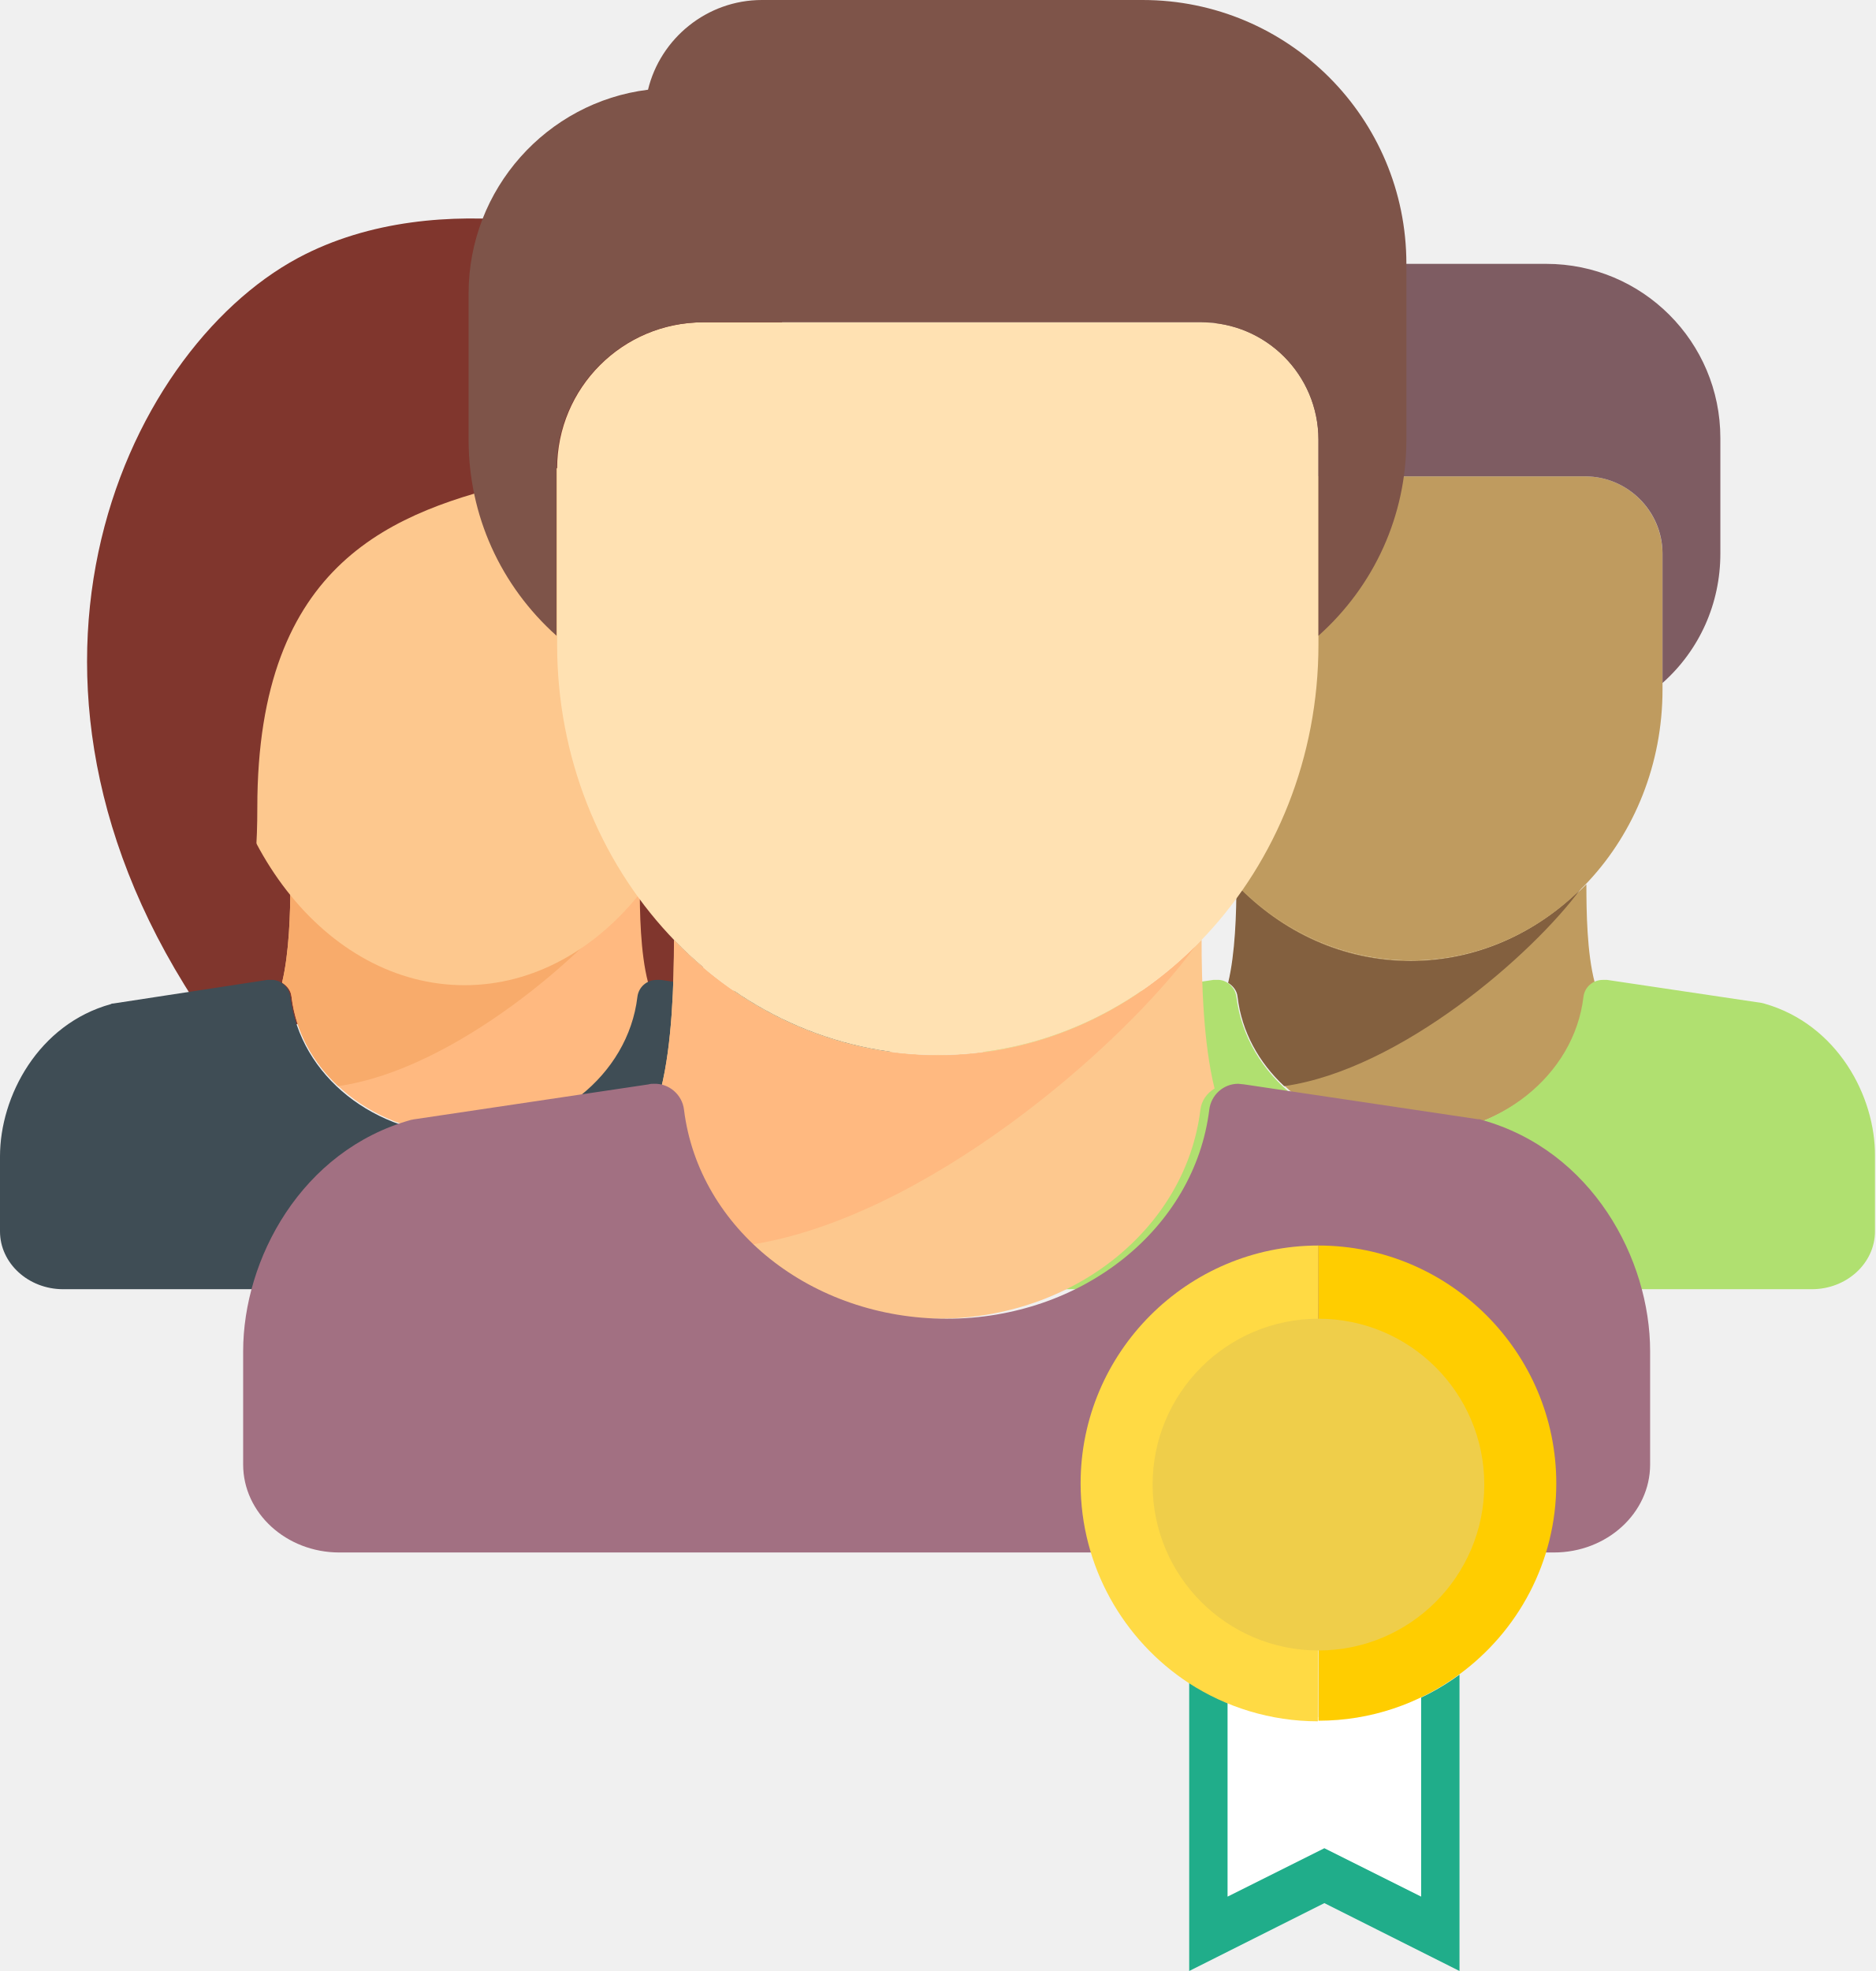
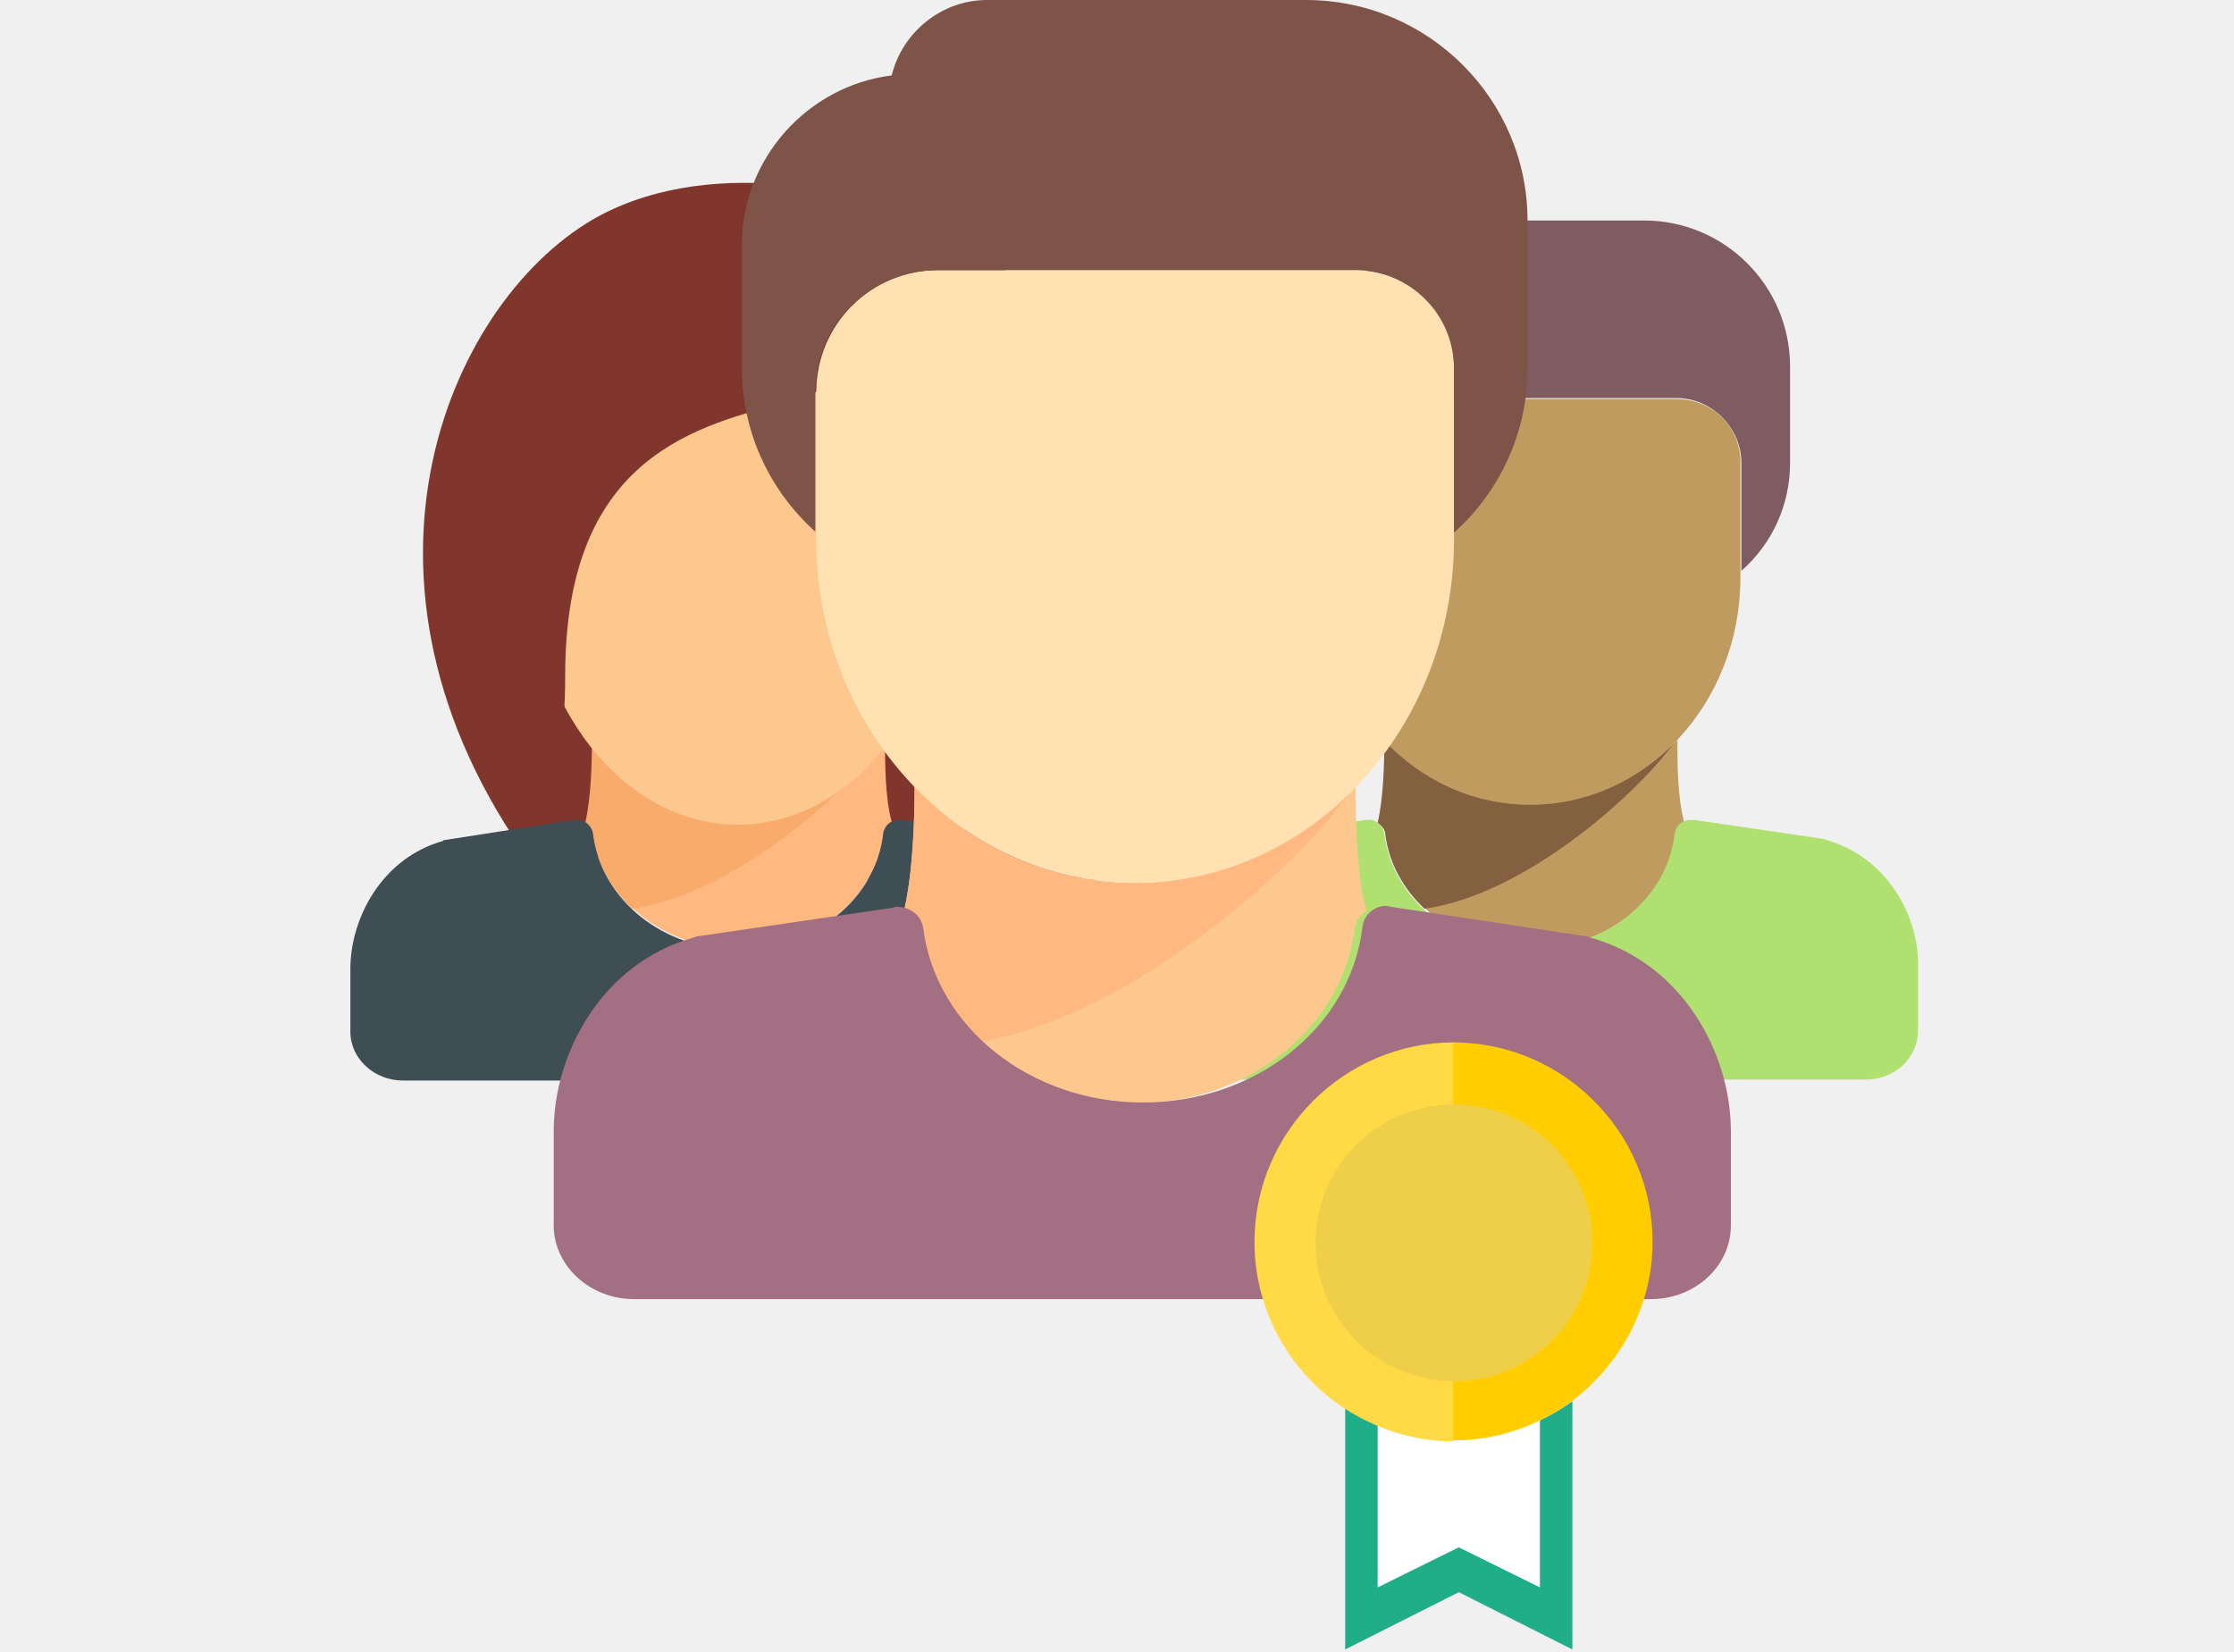
- <svg xmlns="http://www.w3.org/2000/svg" viewBox="0 0 317.8 333.9">
-   <style>.st0{opacity:.49;fill:url(#SVGID_3_)}.st1{fill:#fff}.st2{fill:#262626}.st3{fill:#eaedf4}.st4{fill:#ade9e9}.st5{fill:#20ad8a}.st6{fill:#ffc06c}.st7{fill:#3f4d55}.st8{fill:#5d5d5d}.st9{fill:#b7b7b7}.st10{fill:#adadad}.st11{fill:#b2b2b2}.st12{fill:gray}.st13{fill:#4d4d4d}.st14{fill:#333}.st15{fill:#efce4a}.st16{fill:#ed8a19}.st17{fill:#ebba16}.st18{fill:#c7cac7}.st19{fill:#e7eced}.st20{opacity:.7;clip-path:url(#SVGID_5_)}.st21{opacity:.12;fill:#ffc06c}.st22,.st23,.st24{opacity:.16;fill:#ffc06c}.st23,.st24{opacity:.22}.st24{opacity:.3}.st25{clip-path:url(#SVGID_7_)}.st26,.st27,.st28{opacity:.15;fill:#20ad8a}.st27,.st28{opacity:.23}.st28{opacity:.3}.st29{fill:#aaa}.st30,.st31{fill:none;stroke:#3f4d55;stroke-miterlimit:10}.st31{stroke-linecap:round}.st32{fill:#f00101}.st33{fill:#030303}.st34{fill:#70cadb}.st35{fill:#e01765}.st36{fill:#e8a723}.st37{fill:#3eb890}.st38{fill:#cc2027}.st39{fill:#361238}.st40{fill:#65863a}.st41{fill:#1a937d}.st42{fill:#666}.st43{fill:#d5e1e8}.st44{fill:#e6eef2}.st45{fill:#573d82}.st46{fill:#453068}.st47{fill:#3fba91}.st48{fill:#6fcbdc}.st49{fill:#dcdcdc}.st50{fill:#ffc585}.st51{fill:#ff3e88}.st52{fill:#675470}.st53{fill:#4a4687}.st54{fill:#f3f3f3}.st55{opacity:.5;fill:#8977a7}.st56{fill:#e1e9ef}.st57{fill:#ffd7a3}.st58{fill:#fdc88e}.st59{fill:#ffe1b2}.st60{fill:#a2cde2}.st61{fill:#545465}.st62{fill:#29394a}.st63{fill:#b5e0f0}.st64{fill:#4a698e}.st65{fill:#416185}.st66{fill:#395a7f}.st67{fill:#ffd5ab}.st68{fill:#e4ebf0}.st69{fill:#d0d7dc}.st70{fill:#527992}.st71{fill:#475f7f}.st72{fill:#d3e5bd}.st73{fill:#827873}.st74{fill:#e0dddc}.st75{fill:#a19996}.st76{fill:#3cf}.st77{fill:#d8dce1}.st78{fill:#db4026}.st79{fill:#5c546a}.st80{fill:#e8d21d}.st81{fill:#4aecaf}.st82{fill:#80362d}.st83{fill:#ffb980}.st84{fill:#f8ab6b}.st85{fill:#bf9b5f}.st86{fill:#83603f}.st87{fill:#b0e070}.st88{fill:#7e5c62}.st89{fill:#a27082}.st90{fill:#7e5449}.st91{fill:#ffda44}.st92{fill:#ffcd00}.st93{fill:#b1664f}.st94{fill:#ffdaa9}.st95{fill:#5fbea0}.st96{fill:none;stroke:#fff;stroke-width:2;stroke-linecap:round;stroke-miterlimit:10}.st97{fill:#188268}.st98{fill:#d2efe8}.st99{fill:#79ceb9}.st100{fill:#ebebed}.st101{fill:#474f49}.st102{fill:#daaba9}.st103{fill:#757eaf}.st104{fill:#edcc70}.st105{fill:#b9bbc1}.st106{fill:#53dcff}.st107{fill:#fcee21}.st108{fill:#8b8996}.st109{fill:#686777}.st110{fill:#67a2a9}.st111,.st112{fill:#ff93b5}.st112{stroke:#fff;stroke-width:2;stroke-linecap:round;stroke-miterlimit:10}.st113,.st114{fill:#f3d960}.st114{stroke:#fff;stroke-width:2;stroke-linecap:round;stroke-miterlimit:10}.st115{fill:#7bd766}.st116{fill:#8166a4}.st117{fill:#f67d69}.st118{fill:#ccc}.st119{fill:#e6e6e6}.st120{fill:#b3b3b3}.st121{fill:none;stroke:#da6f67;stroke-linecap:round;stroke-miterlimit:10}.st122{fill:#bc679b}.st123{fill:#09614b}.st124{fill:#50748a}.st125{fill:#e2e4ff}.st126{fill:#a7795e}.st127{fill:#adb4ba}.st128{fill:#4ea0ca}.st129{fill:#394959}.st130{fill:#e05040}.st131{fill:#b4a87d}.st132{fill:#7b7256}.st133{fill:#fcc261}.st134{fill:#111820}.st135{fill:#dfded6}.st136{fill:#ff6953}.st137{fill:#b06e53}.st138{fill:#728ea0}.st139{fill:#e5e4e3}.st140{fill:#f7f3a8}.st141{fill:#82827f}.st142{fill:#353535}.st143{fill:#a0b7d1}.st144{fill:#ecec66}.st145{fill:#90ba72}.st146{fill:#e7f2fc}.st147{fill:none;stroke:#c6c6c6;stroke-width:2;stroke-linecap:round;stroke-linejoin:round;stroke-miterlimit:10;stroke-dasharray:5,10,5,10,5,10}.st148{fill:#73a950}.st149{fill:#ffa168}.st150{fill:#2d688d}</style>
+ <svg xmlns="http://www.w3.org/2000/svg" id="Layer_1" viewBox="0 0 234 173">
+   <style>.st0{fill:#80362d}.st1{fill:#ffb980}.st2{fill:#f8ab6b}.st3{fill:#3f4d55}.st4{fill:#fdc88e}.st5{fill:#bf9b5f}.st6{fill:#83603f}.st7{fill:#b0e070}.st8{fill:#7e5c62}.st9{fill:#a27082}.st10{fill:#ffe1b2}.st11{fill:#7e5449}.st12{fill:#20ad8a}.st13{fill:#fff}.st14{fill:#ffda44}.st15{fill:#ffcd00}.st16{fill:#efce4a}</style>
  <g id="Capa_3">
-     <path class="st82" d="M112.7 43.7L88.5 174.9l17.3 3.5c36.6-26.8 52.2-134.7 6.9-134.7z" />
-     <path class="st82" d="M112.7 43.7c-6-3.7-37.9-13-62.2 0-29.8 16-55.8 73.1-13.8 131.3.1.1 31.1-3.5 31.1-3.5l44.9-127.8z" />
-     <path class="st83" d="M78.7 162.7c-11.5 0-21.8-4.9-29.5-12.9 0 4.8-.2 11.6-1.4 16.6.8.5 1.5 1.3 1.6 2.4 1.6 13.3 14.3 23.4 29.4 23.4 15.1 0 27.7-10 29.4-23.4.1-1 .8-1.9 1.6-2.4-1.3-5-1.4-11.9-1.4-16.6-7.9 8-18.3 12.9-29.7 12.9z" />
-     <path class="st84" d="M107.6 150.5c-7.6 7.6-17.7 12.3-28.9 12.3-11.5 0-21.8-4.9-29.5-12.9 0 4.8-.2 11.6-1.4 16.6.8.5 1.5 1.3 1.6 2.4.7 5.9 3.6 11.1 7.9 15.1 19.6-2.8 42.1-22.3 50.3-33.5z" />
-     <path class="st7" d="M138.5 170c-.1 0-.3-.1-.4-.1L112 166h-.7c-1.7 0-3.1 1.2-3.3 2.9-1.6 13.3-14.3 23.4-29.4 23.4-15.1 0-27.7-10-29.4-23.4-.2-1.7-1.7-3-3.3-2.9h-.6l-26.1 4c-.1 0-.3 0-.4.1C6.5 173.5 0 185.7 0 195.9v12.7c0 5.4 4.8 9.8 10.7 9.8h135.9c5.9 0 10.7-4.4 10.7-9.8v-12.7c.1-10.2-6.4-22.4-18.8-25.9z" />
-     <path class="st58" d="M108.2 69.3H52.5c-9 0-16.4 8.8-16.4 19.5v23.4c0 30.2 19.1 54.7 42.6 54.7s42.6-24.5 42.6-54.7V84.9c0-8.6-5.9-15.6-13.1-15.6z" />
-     <path class="st82" d="M88.5 50.6c-1.9 0-8.2 2.2-13.4 4.1l-.4-.7s-.7.6-1.9 1.5c-2.9 1.1-5 1.9-5 1.9l.8 1.3c-13.1 10.3-43 34-45.7 36.6-3.5 3.5 20.7 91.6 20.7 41.5 0-41.9 23.3-50.2 44.9-55.3 9.8-2.3 12.7-8.1 13.8-13.8 1.2-5.6-10.3-17.1-13.8-17.1z" />
-     <path class="st82" d="M98.9 71.3c6.3 22.7 19 33 30.9 36.1 6.5 1.7 3.7-18.8 3.7-18.8s-9.2-23.6-10.4-24.2c-1.2-.6-10.4-20.7-10.4-20.7L92 60.9l6.9 10.4zM31.1 64.1h28.7v22.7H31.1z" />
-     <path class="st85" d="M239.1 162.7c-11.5 0-21.8-4.9-29.5-12.9 0 4.8-.2 11.6-1.4 16.6.8.5 1.5 1.3 1.6 2.4 1.6 13.3 14.3 23.4 29.4 23.4 15.1 0 27.7-10 29.4-23.4.1-1 .8-1.9 1.6-2.4-1.3-5-1.4-11.9-1.4-16.6-7.9 8-18.3 12.9-29.7 12.9z" />
-     <path class="st86" d="M267.9 150.5c-7.6 7.6-17.7 12.3-28.9 12.3-11.5 0-21.8-4.9-29.5-12.9 0 4.8-.2 11.6-1.4 16.6.8.5 1.5 1.3 1.6 2.4.7 5.9 3.6 11.1 7.9 15.1 19.7-2.8 42.1-22.3 50.3-33.5z" />
-     <path class="st87" d="M298.9 170c-.1 0-.3-.1-.4-.1l-26.2-3.9h-.7c-1.7 0-3.1 1.2-3.3 2.9-1.6 13.3-14.3 23.4-29.4 23.4-15.1 0-27.7-10-29.4-23.4-.2-1.7-1.7-3-3.3-2.9h-.6l-26.2 3.9c-.1 0-.3 0-.4.1-12.4 3.5-18.8 15.6-18.8 25.9v12.7c0 5.4 4.8 9.8 10.7 9.8H307c5.9 0 10.7-4.4 10.7-9.8v-12.7c.1-10.2-6.4-22.4-18.8-25.9z" />
-     <path class="st85" d="M268.6 80.7h-55.7c-9 0-16.4 7.4-16.4 16.4v19.7c0 25.3 19.1 45.9 42.6 45.9s42.6-20.6 42.6-45.9V93.9c0-7.3-5.9-13.2-13.1-13.2z" />
-     <path class="st88" d="M262 44.7h-42.6c-6.2 0-11.4 4.3-12.7 10-11.3 1.4-20 11.1-20 22.8v16.4c0 8.4 3.6 16.3 9.8 21.9V97.1c0-9 7.4-16.4 16.4-16.4h55.7c7.2 0 13.1 5.9 13.1 13.1v21.9c6.3-5.6 9.8-13.5 9.8-21.9V74.2c0-16.3-13.2-29.5-29.5-29.5z" />
-     <path class="st58" d="M158.9 178.7c-17.3 0-33.1-7.4-44.7-19.5 0 7.2-.3 17.6-2.2 25.2 1.3.8 2.2 2 2.4 3.6 2.5 20.2 21.6 35.4 44.5 35.4s42-15.2 44.5-35.4c.2-1.6 1.1-2.8 2.4-3.6-1.9-7.6-2.2-18-2.2-25.2-11.6 12.1-27.4 19.5-44.7 19.5z" />
-     <path class="st83" d="M202.6 160.2c-11.5 11.5-26.8 18.6-43.7 18.6-17.3 0-33.1-7.4-44.7-19.5 0 7.2-.3 17.6-2.2 25.2 1.3.8 2.2 2 2.4 3.6 1.1 8.9 5.4 16.8 11.9 22.9 30-4.2 63.9-33.7 76.3-50.8z" />
-     <path class="st89" d="M251 189.7c-.2-.1-.4-.1-.6-.1l-39.6-5.9c-.2 0-.8-.1-1-.1-2.5 0-4.6 1.9-4.9 4.4-2.5 20.2-21.6 35.4-44.5 35.4s-42-15.2-44.5-35.4c-.3-2.6-2.6-4.5-5.1-4.4-.3 0-.6 0-.9.1l-39.6 5.9c-.2 0-.4.1-.6.1-18.7 5.2-28.5 23.7-28.5 39.2v19.2c0 8.2 7.3 14.9 16.3 14.9h205.8c9 0 16.3-6.7 16.3-14.9v-19.2c0-15.6-9.8-34-28.6-39.2z" />
-     <path class="st59" d="M203.6 54.6h-84.4c-13.7 0-24.8 11.1-24.8 24.8v29.8c0 38.3 29 69.5 64.5 69.5s64.5-31.2 64.5-69.5V74.5c0-11-8.9-19.9-19.8-19.9z" />
-     <path class="st90" d="M193.6 0h-64.5c-9.3 0-17.2 6.5-19.3 15.2C92.7 17.3 79.4 32 79.4 49.7v24.8c0 12.8 5.4 24.7 14.9 33.2V79.4c0-13.7 11.1-24.8 24.8-24.8h84.4c11 0 19.9 8.9 19.9 19.9v33.2c9.5-8.5 14.9-20.4 14.9-33.2V44.7c0-24.7-20-44.7-44.7-44.7z" />
-     <g>
-       <path class="st5" d="M201.5 285v48.9l22.9-11.5 22.9 11.5v-50.2c-6.7 4.9-14.9 7.8-23.8 7.8-8.2 0-15.7-2.4-22-6.5z" />
-       <path class="st1" d="M208 286.3v35l16.4-8.2 16.4 8.2v-36c-4.8 3.5-10.7 5.6-17.1 5.6-5.8.1-11.2-1.6-15.7-4.6z" />
-       <path class="st91" d="M223.4 211c-22.2 0-40.3 18.1-40.3 40.3 0 14.1 7.3 26.6 18.3 33.8 6.3 4.1 13.9 6.5 21.9 6.5l.1-80.6z" />
-       <path class="st92" d="M263.7 251.3c0-22.2-18.1-40.3-40.3-40.3v80.5c8.9 0 17.1-2.9 23.8-7.8 10-7.3 16.5-19.1 16.5-32.4z" />
-       <circle class="st15" cx="223.4" cy="251.5" r="28.1" />
-     </g>
+     <path class="st0" d="M95 22.6L82.4 90.5l9 1.8c18.9-13.8 27-69.7 3.6-69.7zM95 22.6c-3.1-1.9-19.6-6.7-32.2 0-15.4 8.3-28.9 37.8-7.1 67.9.1.1 16.1-1.8 16.1-1.8L95 22.6z" />
+     <path class="st1" d="M77.4 84.2c-6 0-11.3-2.5-15.3-6.7 0 2.5-.1 6-.7 8.6.4.3.8.7.8 1.2.8 6.9 7.4 12.1 15.2 12.1 7.8 0 14.3-5.2 15.2-12.1.1-.5.4-1 .8-1.2-.7-2.6-.7-6.2-.7-8.6-4 4.2-9.4 6.7-15.3 6.7z" />
+     <path class="st2" d="M92.3 77.9c-3.9 3.9-9.2 6.4-15 6.4-6 0-11.3-2.5-15.3-6.7 0 2.5-.1 6-.7 8.6.4.3.8.7.8 1.2.4 3.1 1.9 5.7 4.1 7.8 10.2-1.4 21.9-11.5 26.1-17.3z" />
+     <path class="st3" d="M108.3 88c-.1 0-.2-.1-.2-.1l-13.5-2h-.4c-.9 0-1.6.6-1.7 1.5-.8 6.9-7.4 12.1-15.2 12.1S63 94.3 62.1 87.4c-.1-.9-.9-1.6-1.7-1.5h-.3L46.6 88c-.1 0-.2 0-.2.1-6.4 1.8-9.7 8.1-9.7 13.4v6.6c0 2.8 2.5 5.1 5.5 5.1h70.3c3.1 0 5.5-2.3 5.5-5.1v-6.6c.1-5.4-3.3-11.7-9.7-13.5z" />
+     <path class="st4" d="M92.6 35.9H63.8c-4.7 0-8.5 4.6-8.5 10.1v12.1c0 15.6 9.9 28.3 22 28.3s22-12.7 22-28.3V43.9c.1-4.4-2.9-8-6.7-8z" />
+     <path class="st0" d="M82.4 26.2c-1 0-4.2 1.1-6.9 2.1l-.2-.4s-.4.3-1 .8c-1.5.6-2.6 1-2.6 1l.4.7C65.4 35.7 49.9 48 48.5 49.3c-1.8 1.8 10.7 47.4 10.7 21.5 0-21.7 12.1-26 23.2-28.6C87.5 41 89 38 89.6 35c.6-2.9-5.3-8.8-7.2-8.8z" />
+     <path class="st0" d="M87.8 36.9c3.3 11.7 9.8 17.1 16 18.7 3.4.9 1.9-9.7 1.9-9.7s-4.8-12.2-5.4-12.5C99.7 33 95 22.6 95 22.6l-10.7 8.9 3.5 5.4zm-35.1-3.7h14.9v11.7H52.7V33.2z" />
+     <path class="st5" d="M160.4 84.2c-6 0-11.3-2.5-15.3-6.7 0 2.5-.1 6-.7 8.6.4.3.8.7.8 1.2.8 6.9 7.4 12.1 15.2 12.1s14.3-5.2 15.2-12.1c.1-.5.4-1 .8-1.2-.7-2.6-.7-6.2-.7-8.6-4 4.2-9.4 6.7-15.3 6.7z" />
+     <path class="st6" d="M175.3 77.9c-3.9 3.9-9.2 6.4-15 6.4-6 0-11.3-2.5-15.3-6.7 0 2.5-.1 6-.7 8.6.4.3.8.7.8 1.2.4 3.1 1.9 5.7 4.1 7.8 10.2-1.4 21.8-11.5 26.1-17.3z" />
+     <path class="st7" d="M191.3 88c-.1 0-.2-.1-.2-.1l-13.6-2h-.4c-.9 0-1.6.6-1.7 1.5-.8 6.9-7.4 12.1-15.2 12.1-7.8 0-14.3-5.2-15.2-12.1-.1-.9-.9-1.6-1.7-1.5h-.3l-13.6 2c-.1 0-.2 0-.2.1-6.4 1.8-9.7 8.1-9.7 13.4v6.6c0 2.8 2.5 5.1 5.5 5.1h70.4c3.1 0 5.5-2.3 5.5-5.1v-6.6c.2-5.3-3.2-11.6-9.6-13.4z" />
+     <path class="st5" d="M175.6 41.8h-28.8c-4.7 0-8.5 3.8-8.5 8.5v10.2c0 13.1 9.9 23.8 22 23.8 12.2 0 22-10.7 22-23.8V48.6c.1-3.8-2.9-6.8-6.7-6.8z" />
+     <path class="st8" d="M172.2 23.1h-22c-3.2 0-5.9 2.2-6.6 5.2-5.8.7-10.4 5.7-10.4 11.8v8.5c0 4.3 1.9 8.4 5.1 11.3v-9.7c0-4.7 3.8-8.5 8.5-8.5h28.8c3.7 0 6.8 3.1 6.8 6.8v11.3c3.3-2.9 5.1-7 5.1-11.3V38.4c0-8.4-6.8-15.3-15.3-15.3z" />
+     <path class="st4" d="M118.9 92.5c-9 0-17.1-3.8-23.1-10.1 0 3.7-.2 9.1-1.1 13 .7.4 1.1 1 1.2 1.9 1.3 10.5 11.2 18.3 23 18.3s21.7-7.9 23-18.3c.1-.8.6-1.4 1.2-1.9-1-3.9-1.1-9.3-1.1-13-6 6.2-14.2 10.1-23.1 10.1z" />
+     <path class="st1" d="M141.5 82.9c-6 6-13.9 9.6-22.6 9.6-9 0-17.1-3.8-23.1-10.1 0 3.7-.2 9.1-1.1 13 .7.4 1.1 1 1.2 1.9.6 4.6 2.8 8.7 6.2 11.9 15.4-2.2 33-17.4 39.4-26.3z" />
+     <path class="st9" d="M166.5 98.2c-.1-.1-.2-.1-.3-.1L145.7 95c-.1 0-.4-.1-.5-.1-1.3 0-2.4 1-2.5 2.3-1.3 10.5-11.2 18.3-23 18.3s-21.7-7.9-23-18.3c-.2-1.3-1.4-2.2-2.7-2.2-.2 0-.3 0-.5.1l-20.5 3c-.1 0-.2.1-.3.1C63 100.9 58 110.4 58 118.5v9.9c0 4.2 3.8 7.7 8.4 7.7h106.5c4.7 0 8.4-3.5 8.4-7.7v-9.9c0-8.1-5-17.6-14.8-20.3z" />
+     <path class="st10" d="M142 28.3H98.3c-7.1 0-12.8 5.7-12.8 12.8v15.4c0 19.8 15 36 33.4 36s33.4-16.1 33.4-36v-18c0-5.6-4.7-10.2-10.3-10.2z" />
+     <path class="st11" d="M136.8 0h-33.4c-4.8 0-8.9 3.4-10 7.9-8.8 1.1-15.7 8.7-15.7 17.8v12.8c0 6.6 2.8 12.8 7.7 17.2V41.1c0-7.1 5.7-12.8 12.8-12.8H142c5.7 0 10.3 4.6 10.3 10.3v17.2c4.9-4.4 7.7-10.6 7.7-17.2V23.1C160 10.4 149.6 0 136.8 0z" />
+     <path class="st12" d="M140.9 147.5v25.3l11.9-6 11.9 6v-26c-3.5 2.5-7.7 4-12.3 4-4.3.1-8.2-1.2-11.5-3.3z" />
+     <path class="st13" d="M144.3 148.2v18.1l8.5-4.2 8.5 4.2v-18.6c-2.5 1.8-5.5 2.9-8.8 2.9-3.1 0-5.9-.9-8.2-2.4z" />
+     <path class="st14" d="M152.3 109.2c-11.5 0-20.9 9.4-20.9 20.9 0 7.3 3.8 13.8 9.5 17.5 3.3 2.1 7.2 3.4 11.3 3.4l.1-41.8z" />
+     <path class="st15" d="M173.1 130.1c0-11.5-9.4-20.9-20.9-20.9v41.7c4.6 0 8.8-1.5 12.3-4 5.2-3.9 8.6-10 8.6-16.8z" />
+     <circle class="st16" cx="152.3" cy="130.2" r="14.5" />
  </g>
</svg>
